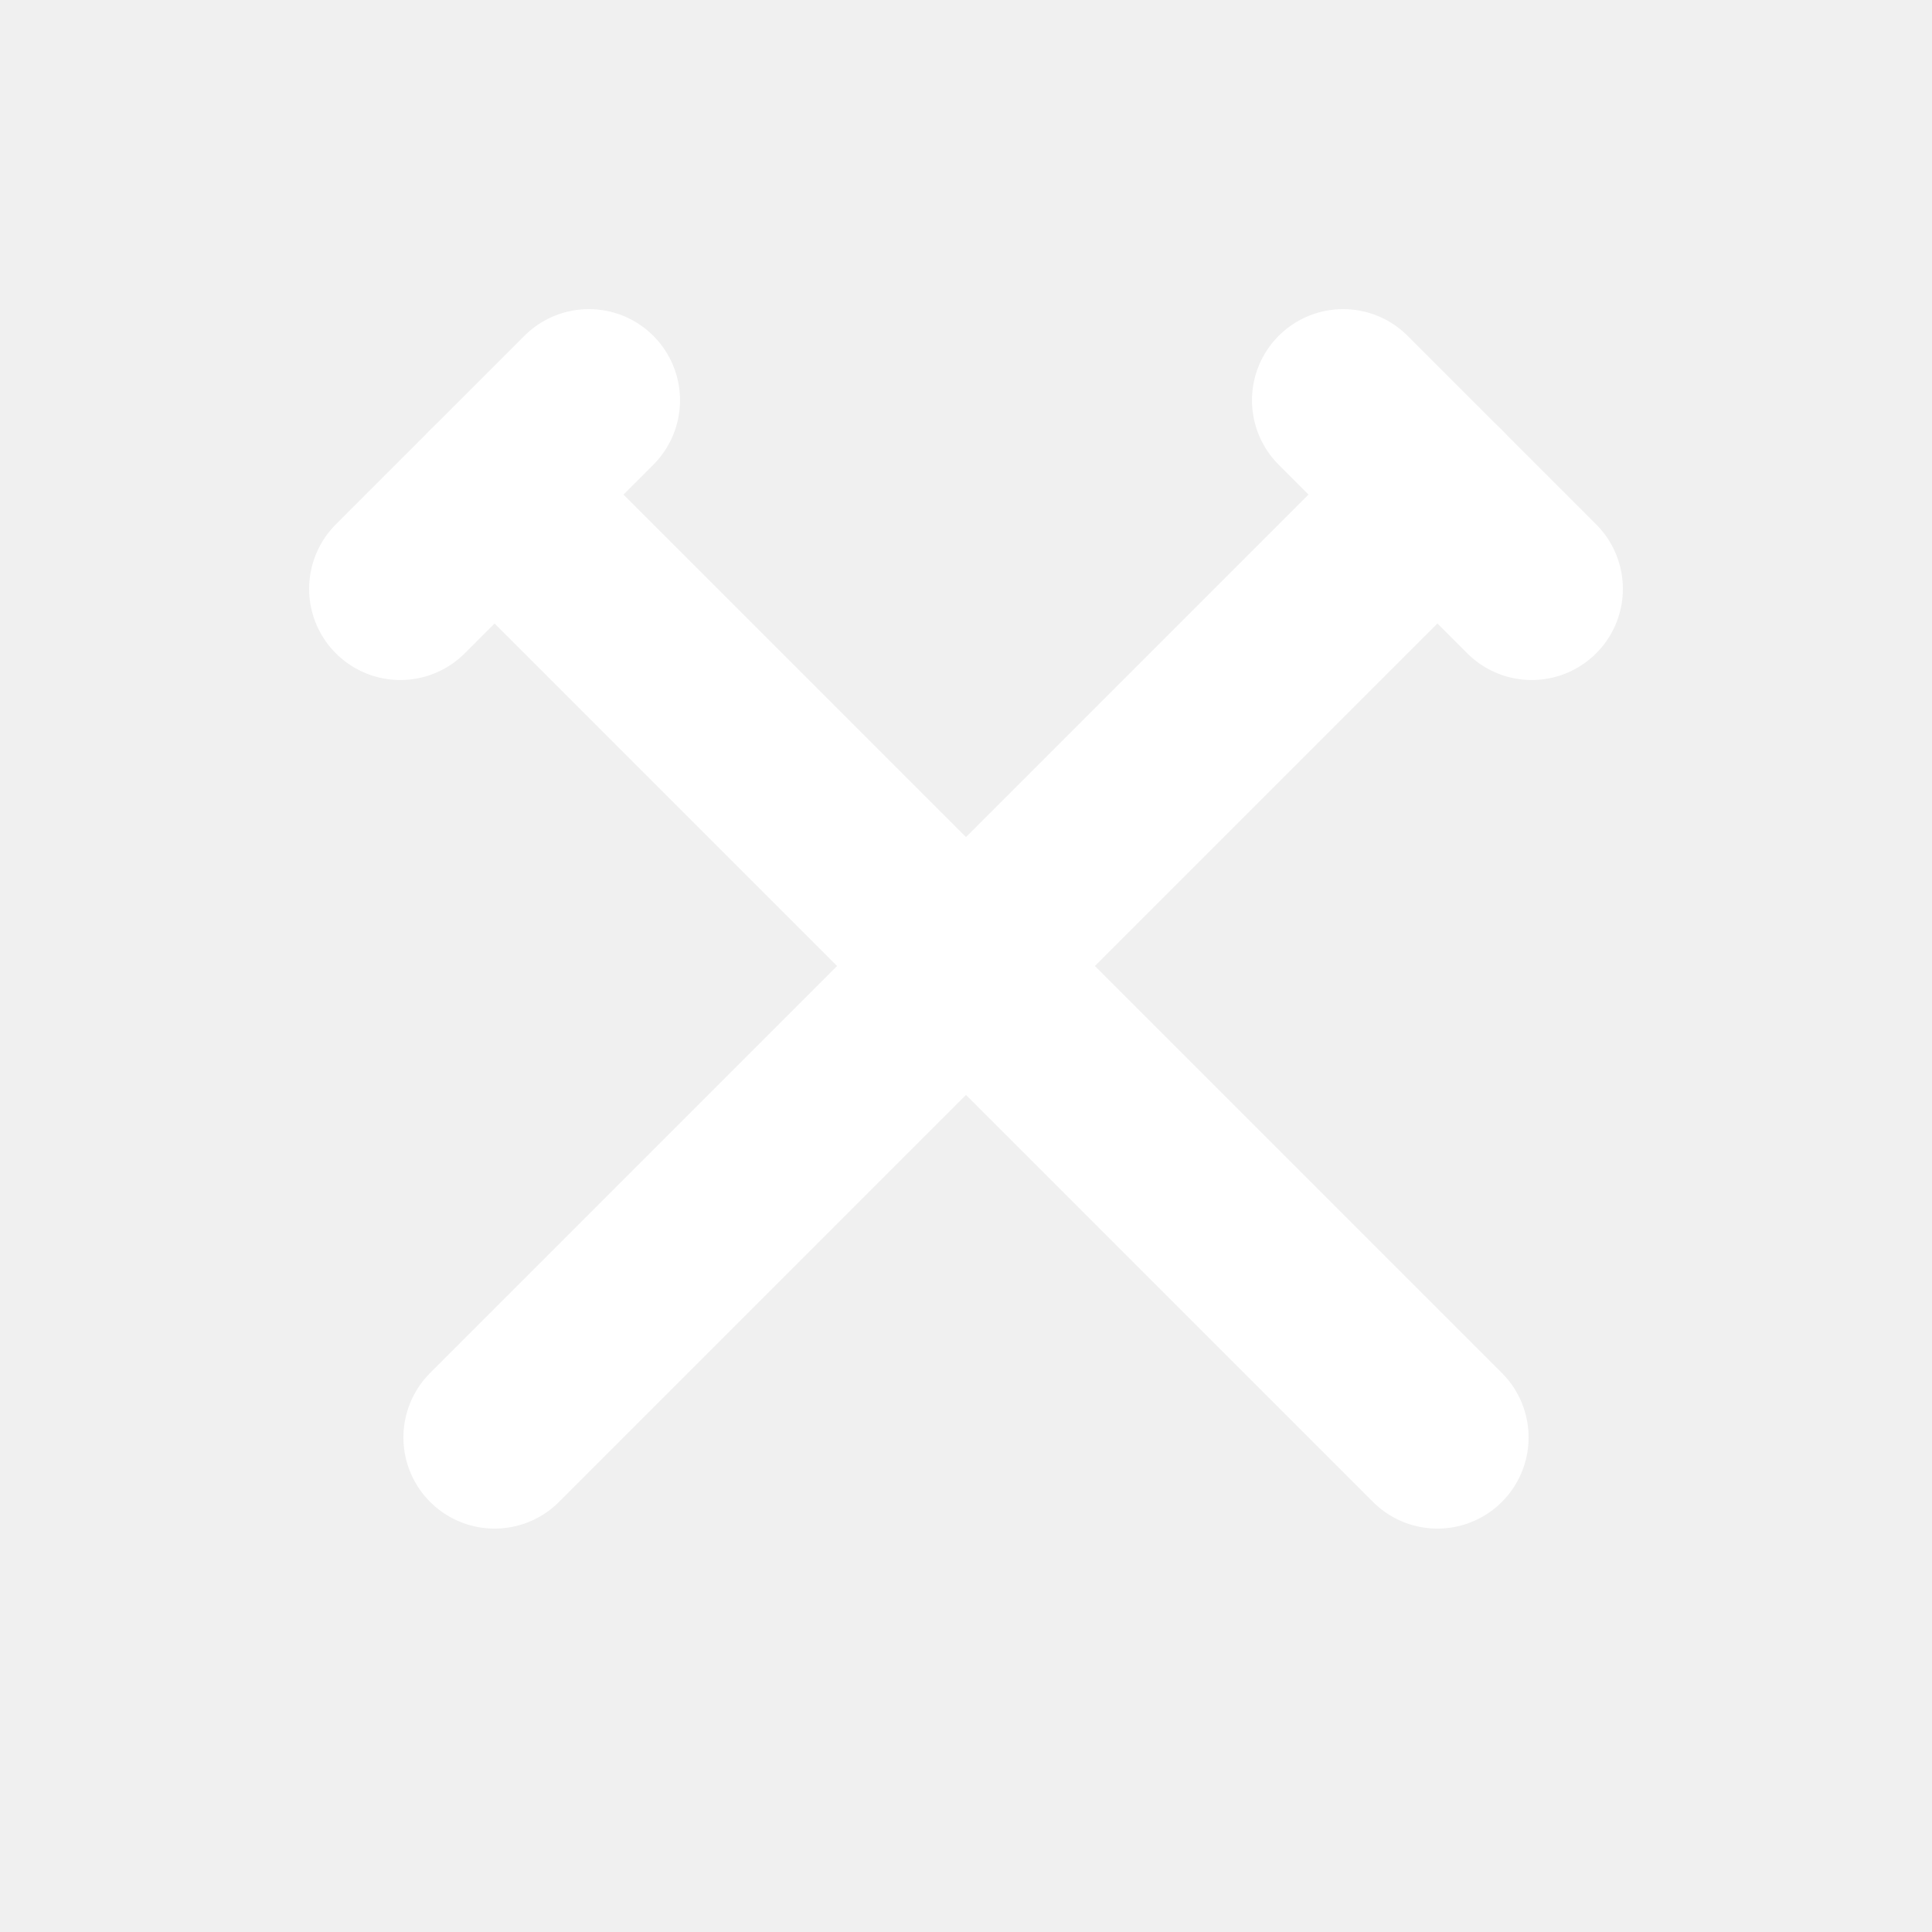
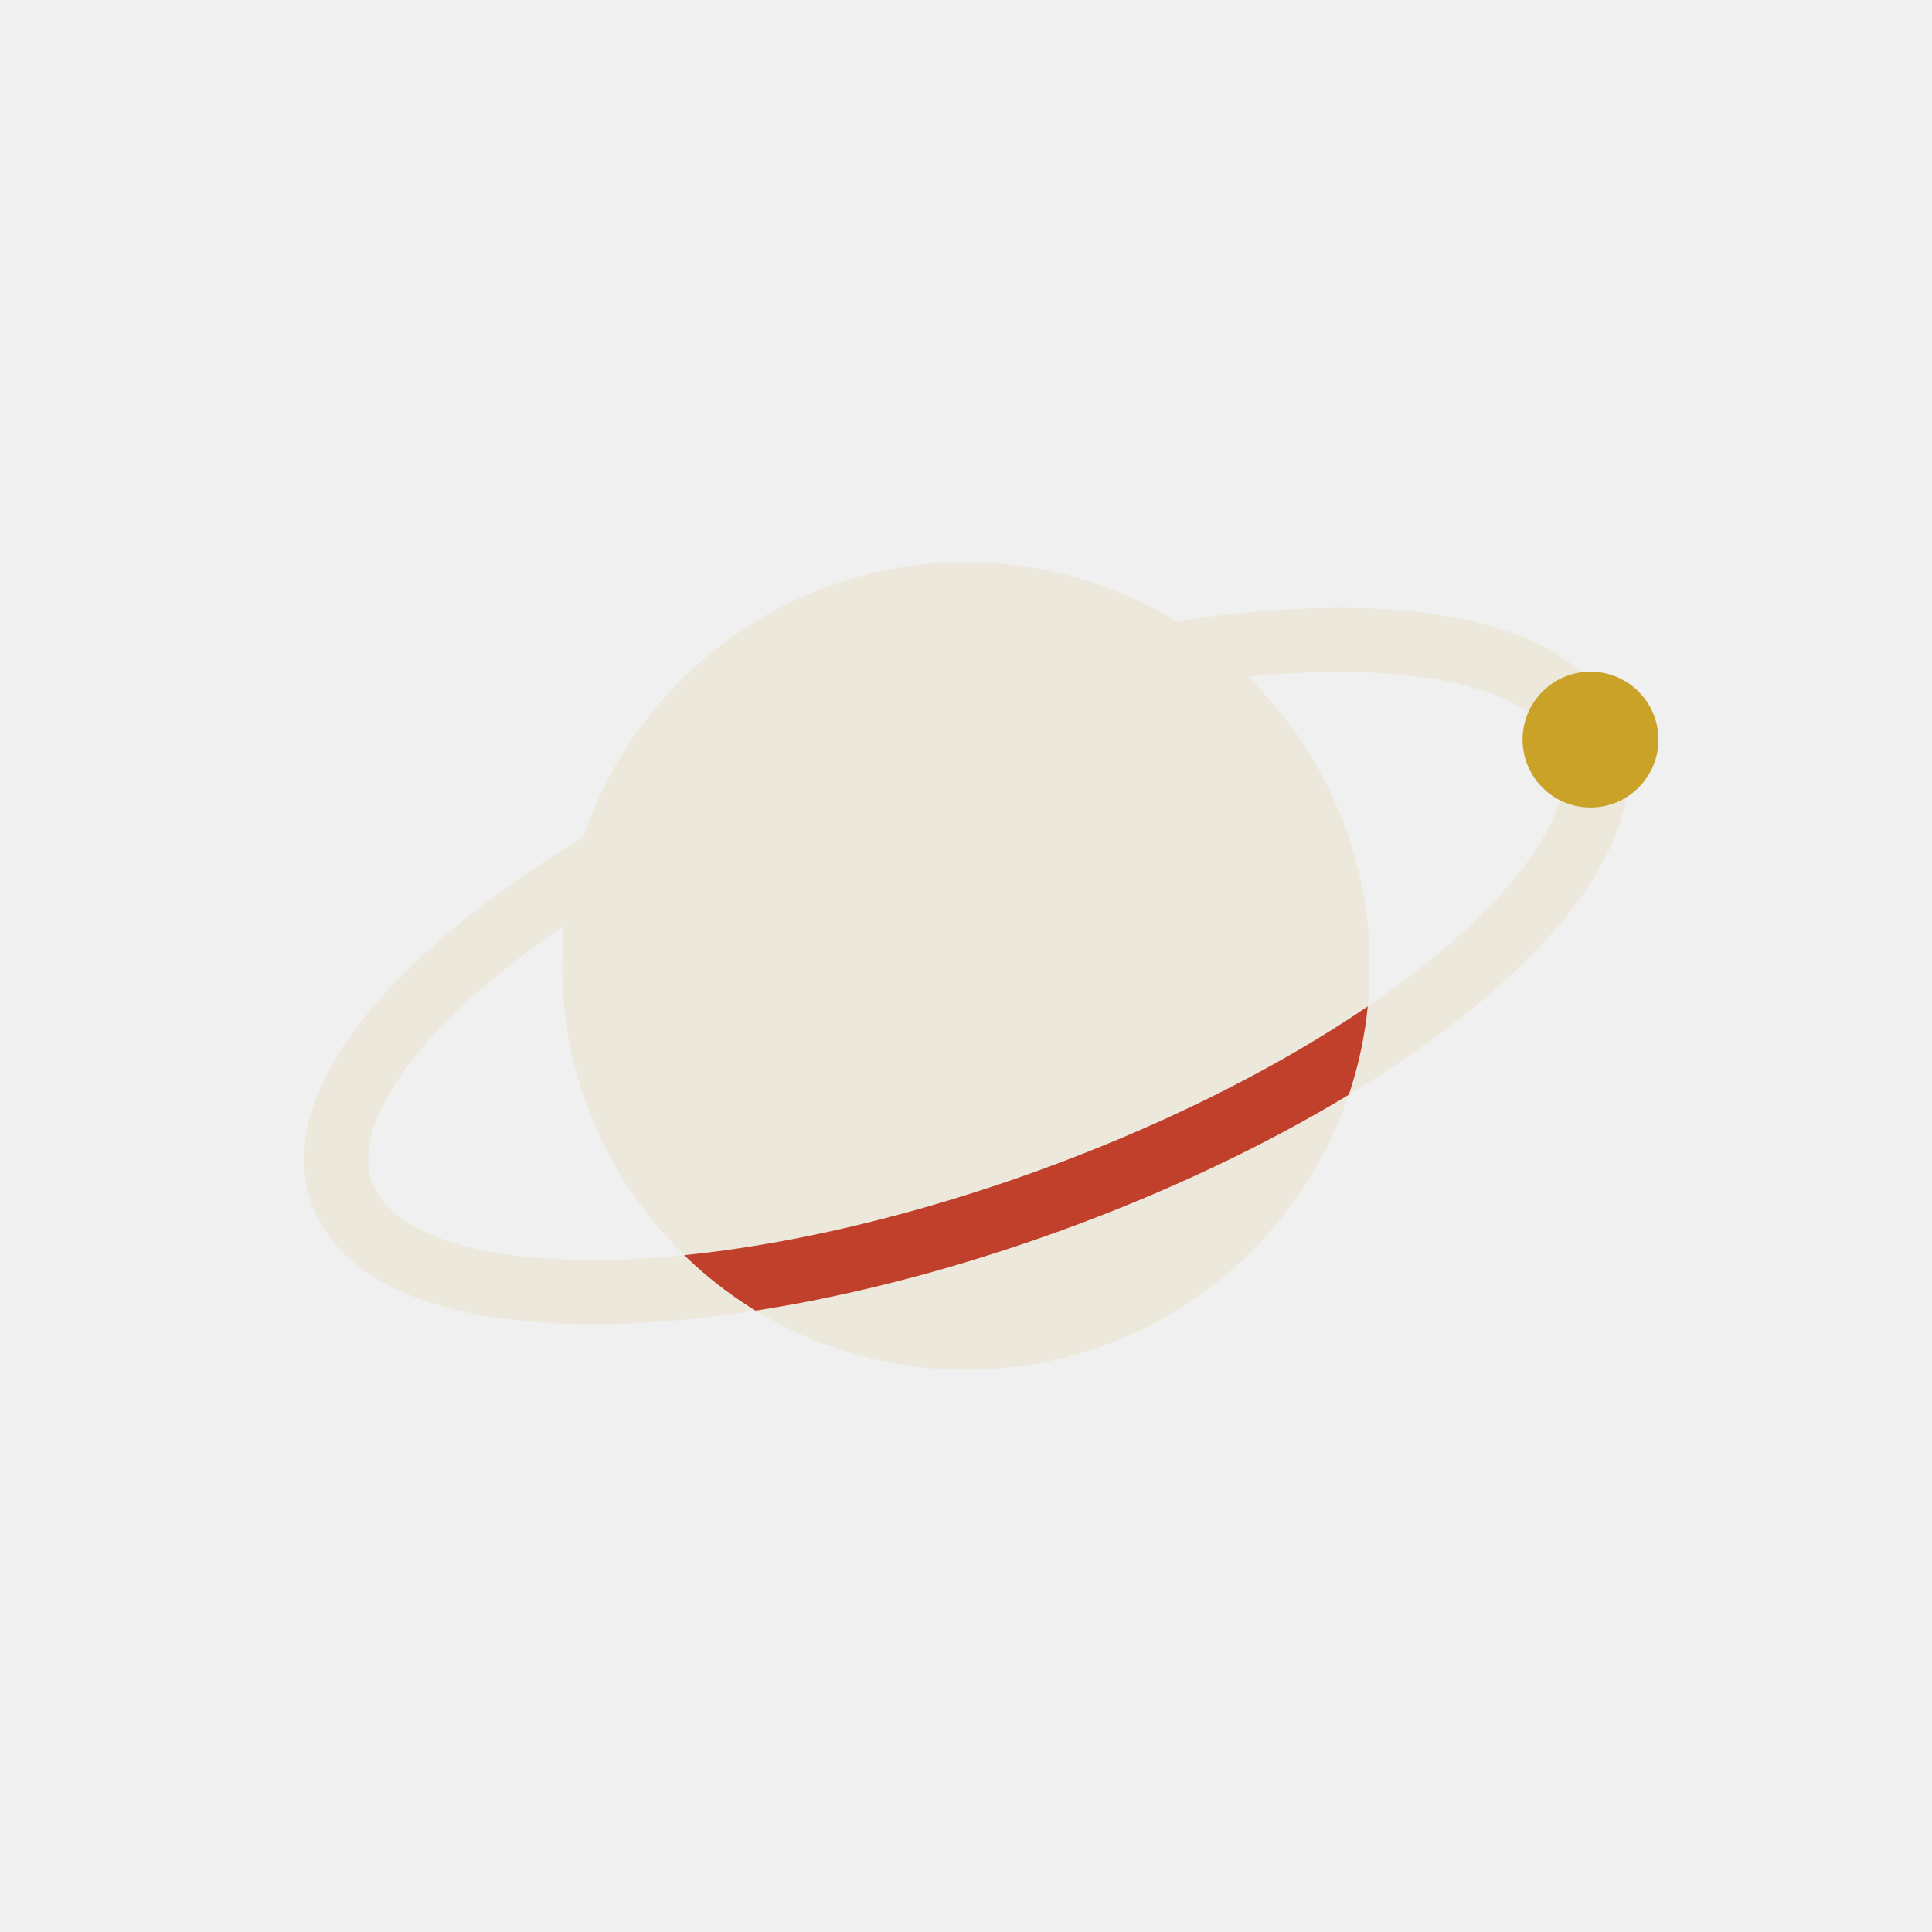
<svg xmlns="http://www.w3.org/2000/svg" width="1024" height="1024" viewBox="0 0 1024 1024" fill="none">
-   <path d="M761.870 761.870L262.130 262.130" stroke="white" stroke-width="96.635" stroke-linecap="round" />
-   <path d="M212.157 312.105L312.105 212.157" stroke="white" stroke-width="96.635" stroke-linecap="round" />
-   <path d="M262.130 761.870L761.870 262.130" stroke="white" stroke-width="96.635" stroke-linecap="round" />
-   <path d="M711.895 212.157L811.843 312.105" stroke="white" stroke-width="96.635" stroke-linecap="round" />
+   <defs>
+     <clipPath id="planet">
+       <circle cx="512" cy="512" r="214" />
+     </clipPath>
+     <clipPath id="front">
+       <rect x="-512" y="512" width="2048" height="1024" />
+     </clipPath>
+   </defs>
+   <g transform="rotate(-20 512 512)">
+     <ellipse cx="512" cy="512" rx="352" ry="132" stroke="#EDE8DC" stroke-width="34" />
+   </g>
+   <circle cx="512" cy="512" r="214" fill="#EDE8DC" />
+   <g clip-path="url(#planet)">
+     <g transform="rotate(-20 512 512)">
+       <g clip-path="url(#front)">
+         <ellipse cx="512" cy="512" rx="352" ry="132" stroke="#C0402B" stroke-width="34" />
+       </g>
+     </g>
+   </g>
+   <circle cx="843" cy="392" r="36" fill="#C9A227" />
</svg>
